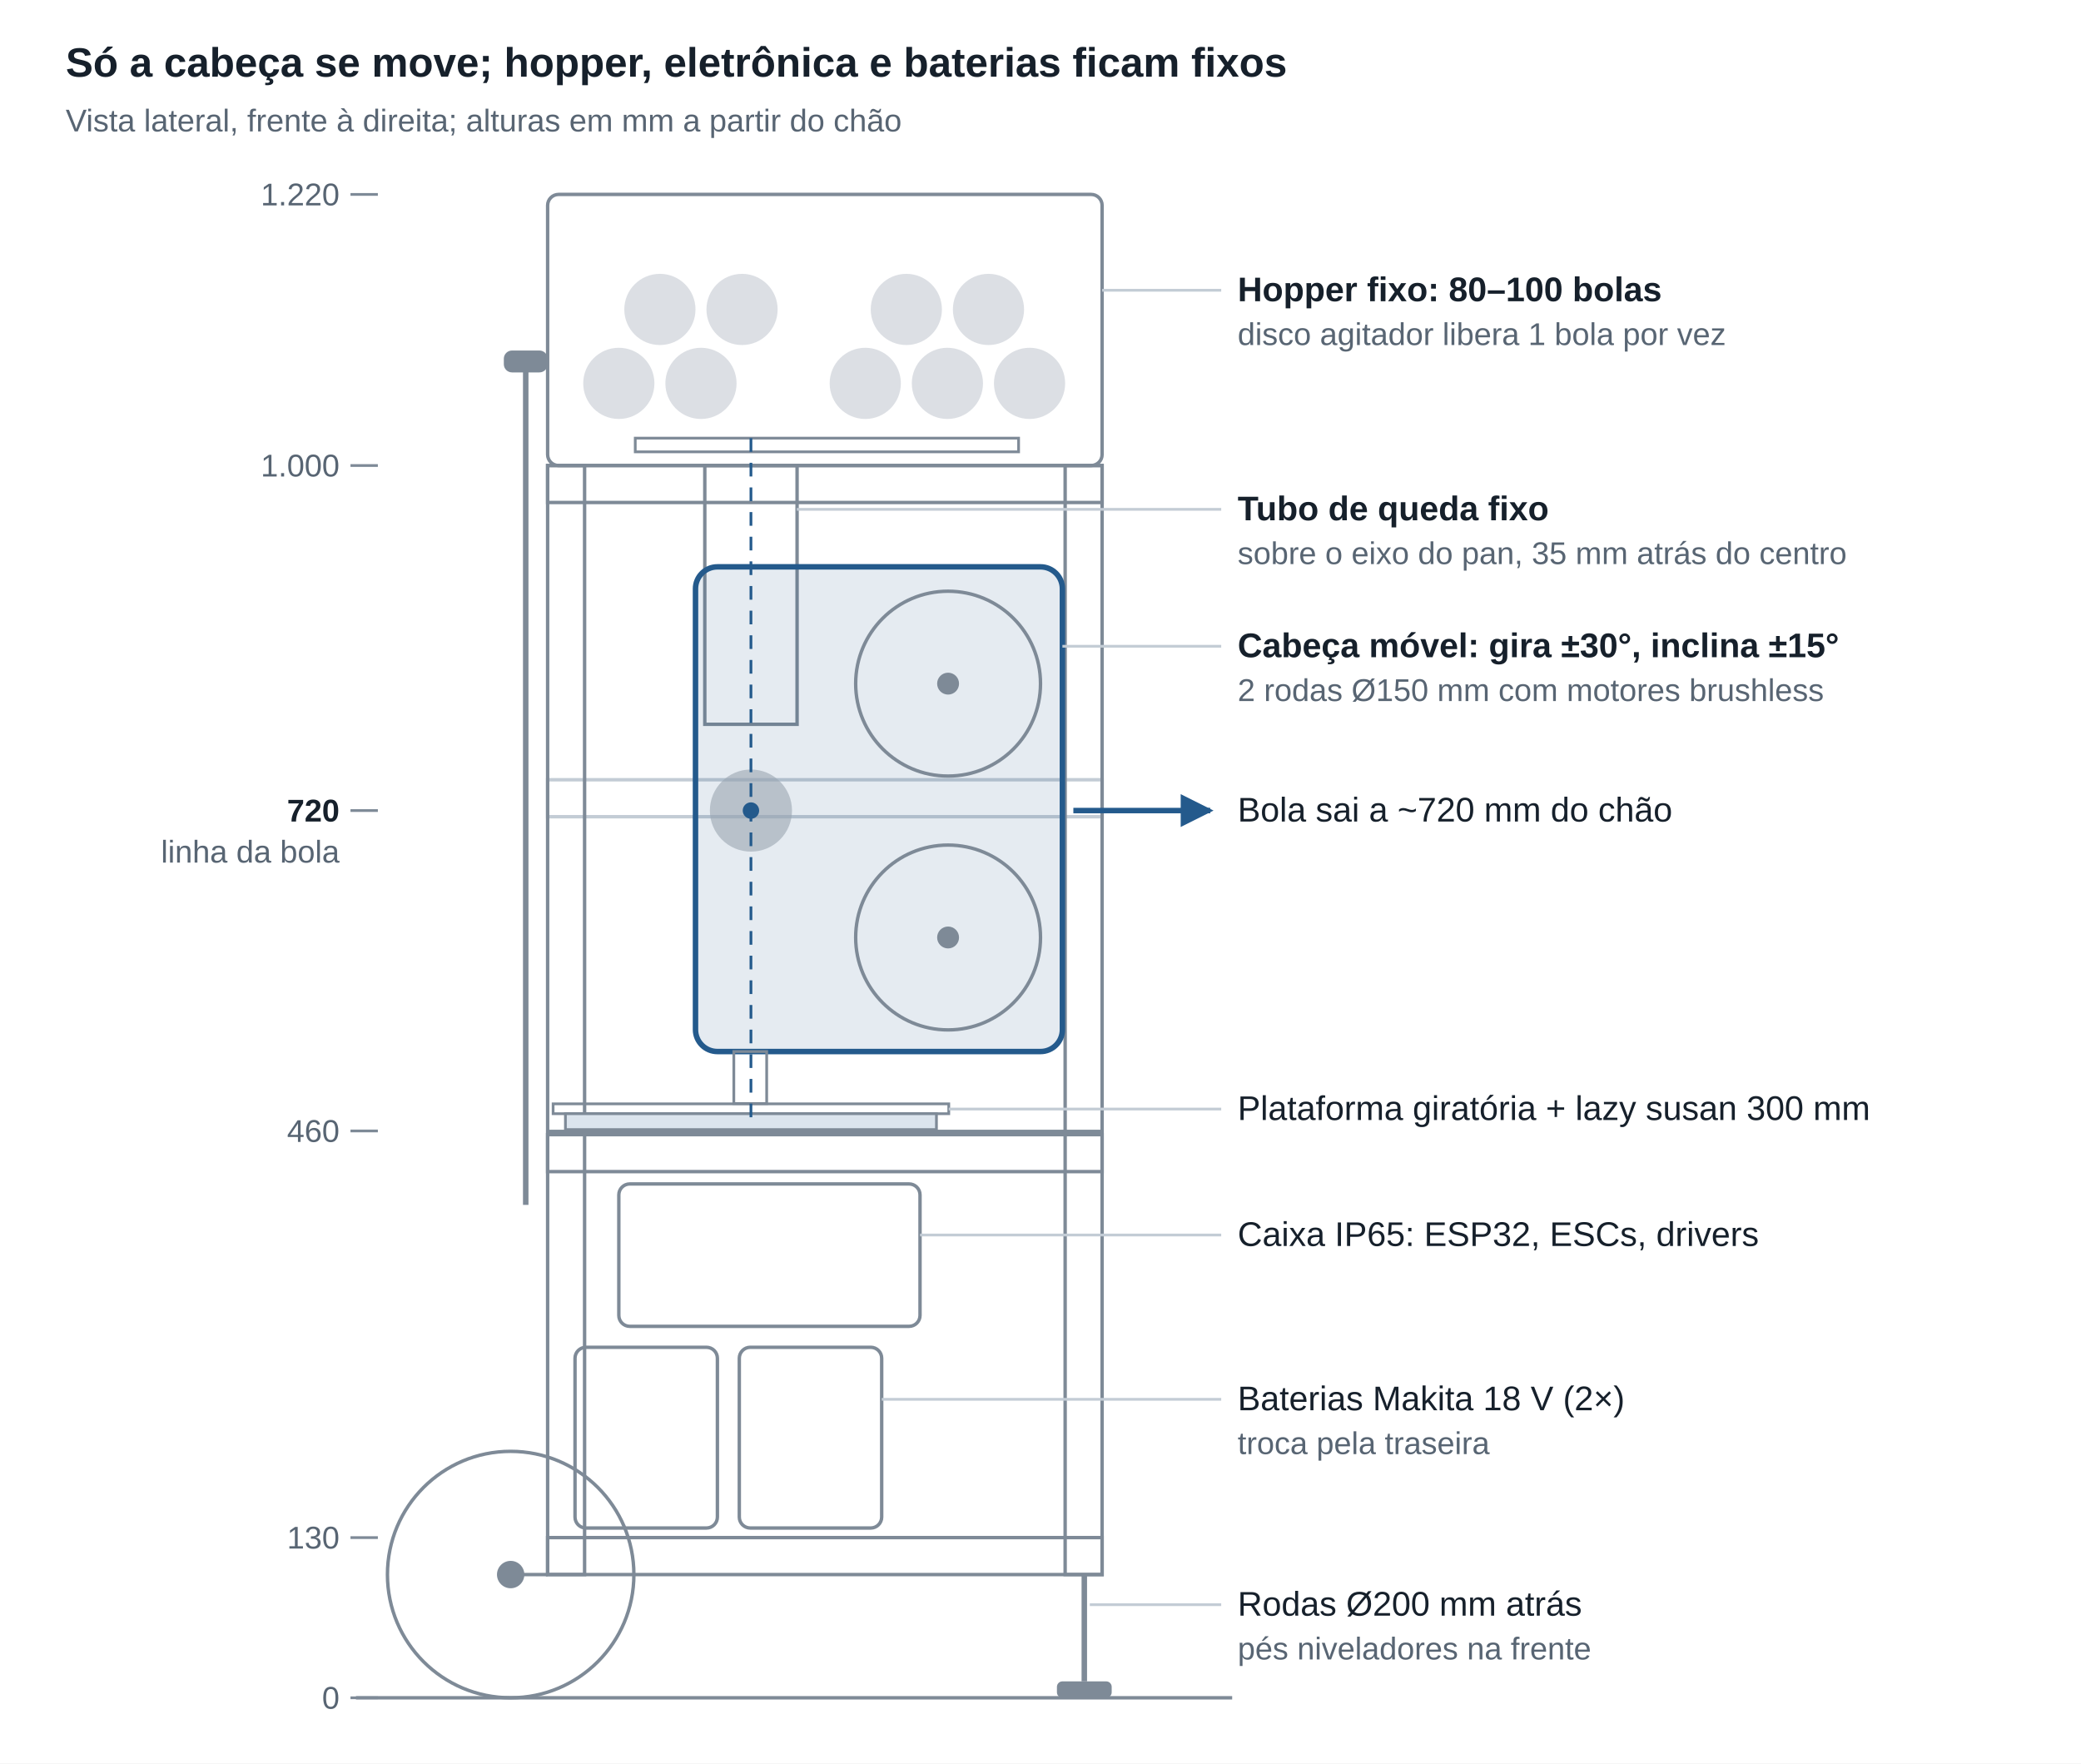
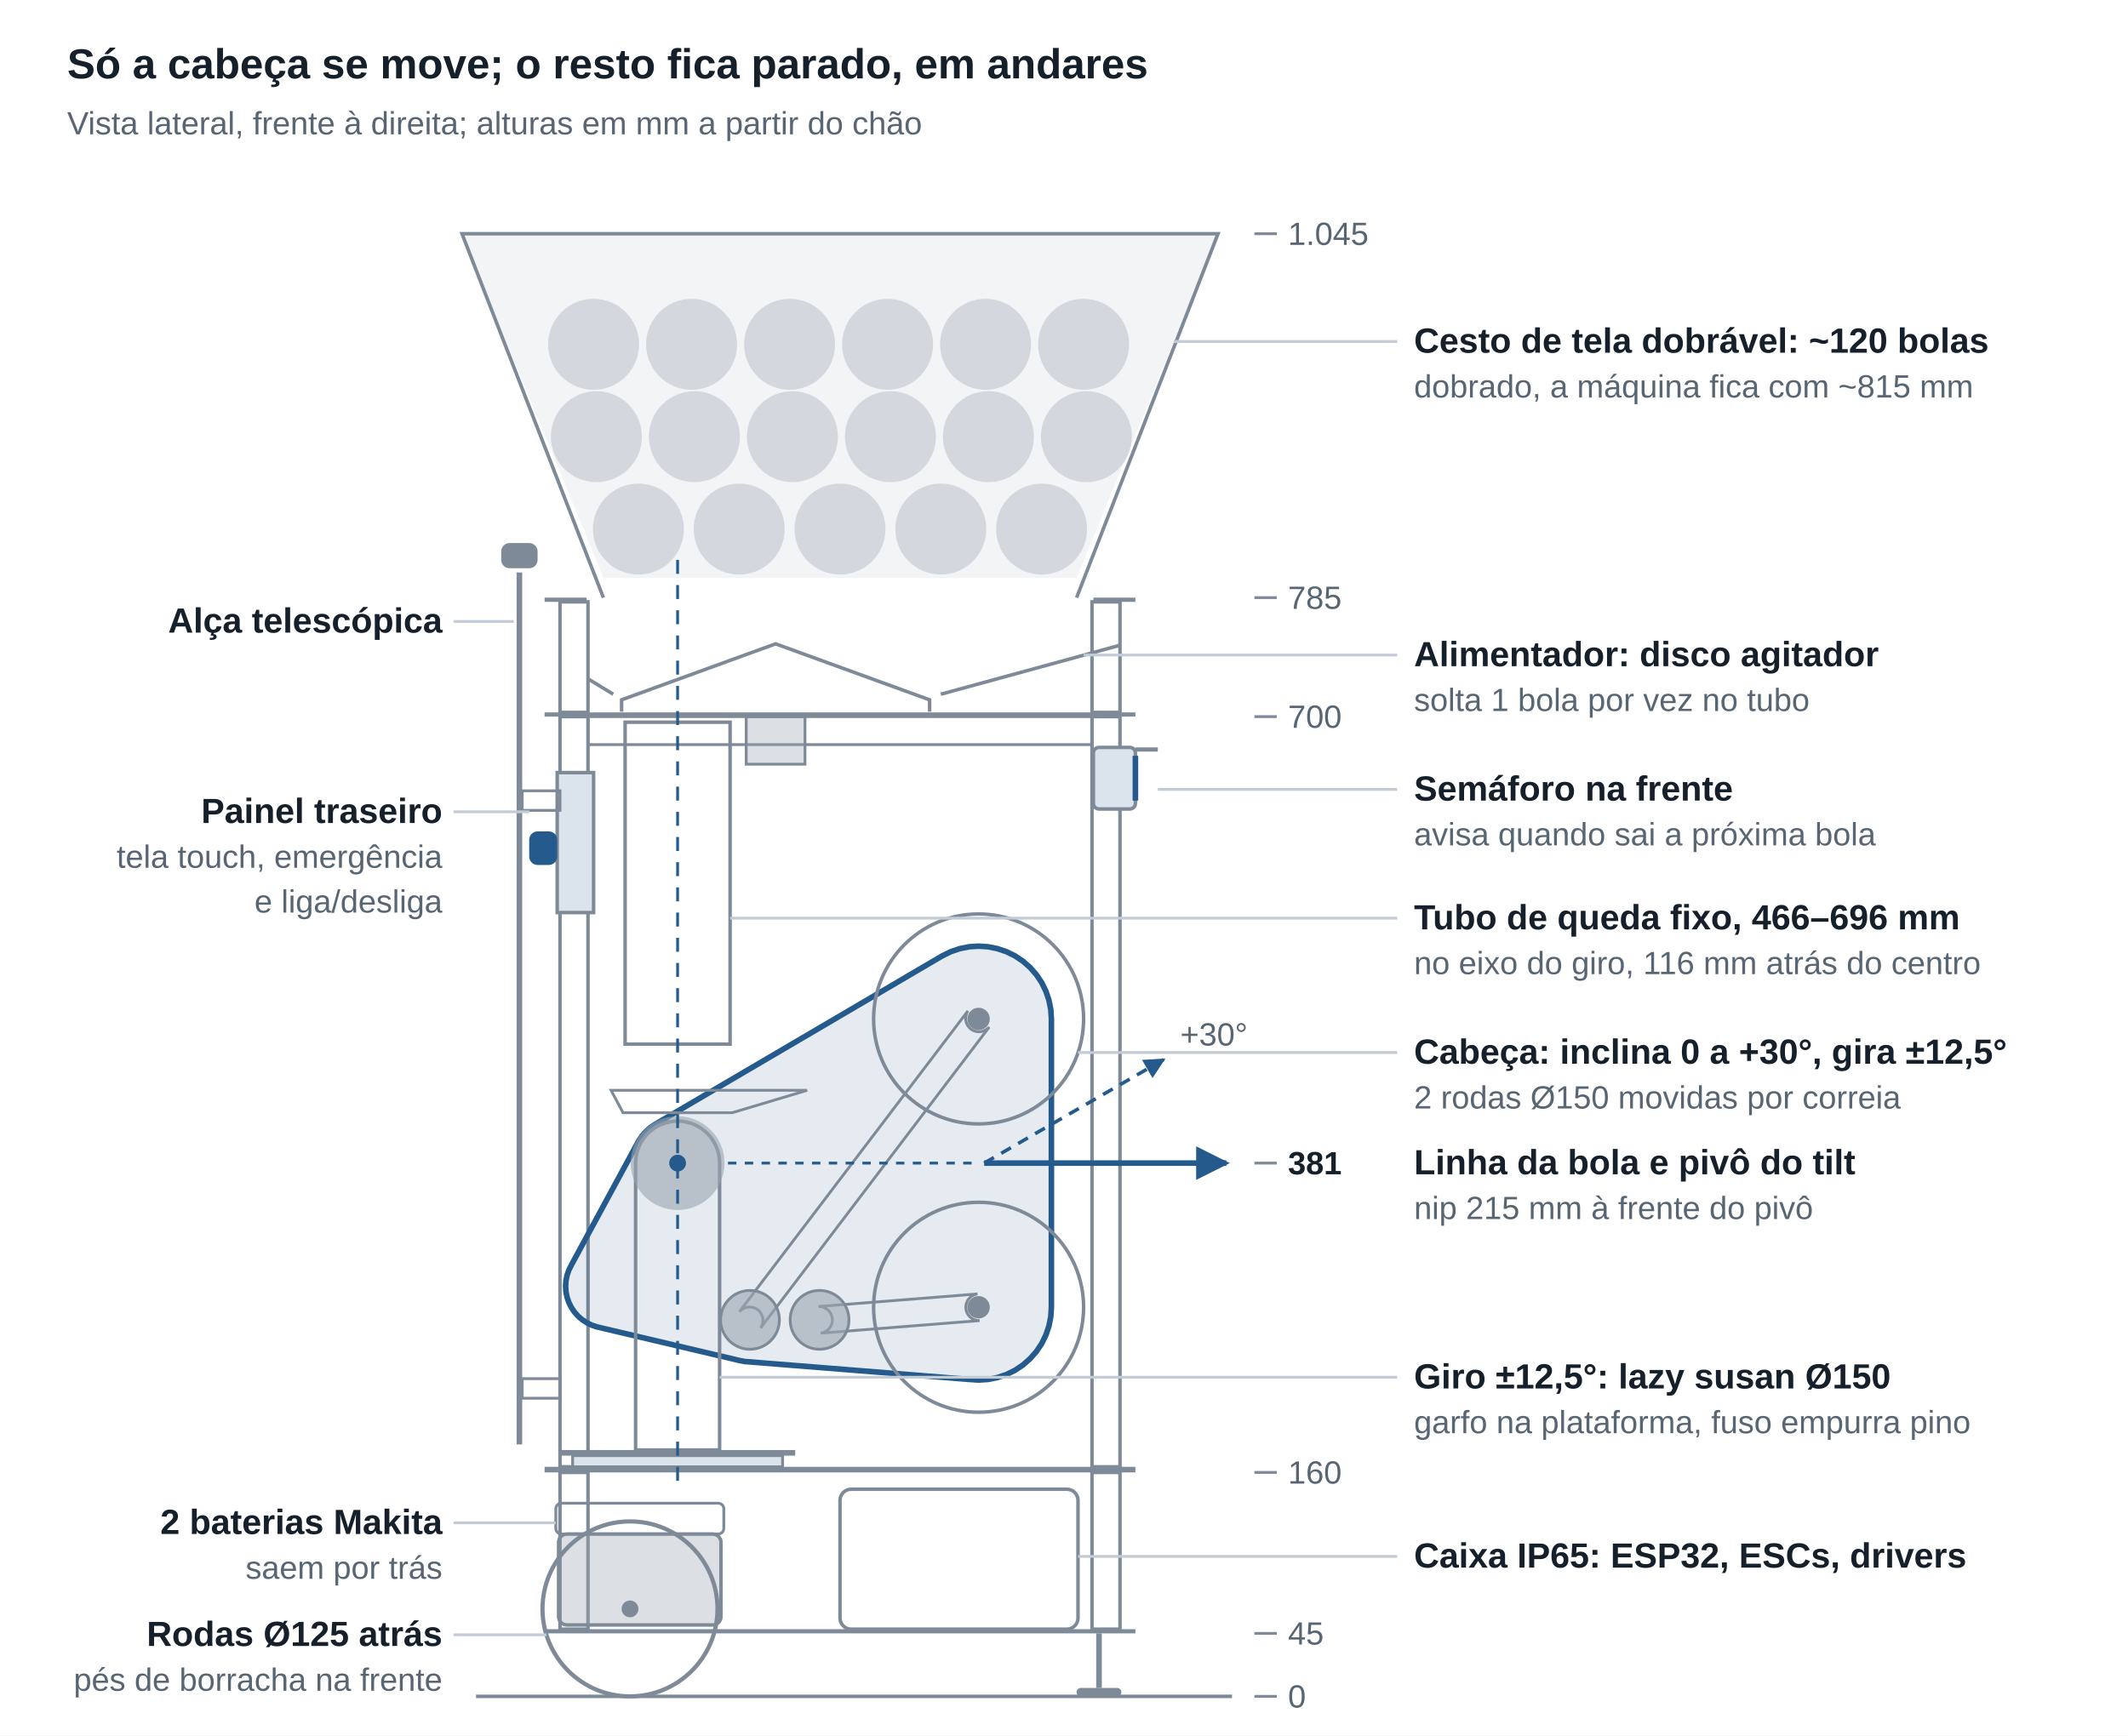
- <svg xmlns="http://www.w3.org/2000/svg" width="760" height="644" font-family="Public Sans, Arial, Helvetica, sans-serif" viewBox="0 0 760 644" role="img" aria-label="Só a cabeça se move; hopper, eletrônica e baterias ficam fixos" font-size="12.5">
+ <svg xmlns="http://www.w3.org/2000/svg" width="760" height="620" font-family="Public Sans, Arial, Helvetica, sans-serif" viewBox="0 0 760 620" role="img" aria-label="Só a cabeça se move; o resto fica parado, em andares" font-size="12.5">
  <rect width="100%" height="100%" fill="#ffffff" />
  <defs>
    <marker id="d1-arch-arrow" viewBox="0 0 10 10" refX="9" refY="5" markerWidth="6" markerHeight="6" orient="auto-start-reverse">
      <path d="M0 0L10 5L0 10z" fill="#245a8c" />
    </marker>
  </defs>
-   <text x="24" y="28" font-size="15" font-weight="600" fill="#16202b">Só a cabeça se move; hopper, eletrônica e baterias ficam fixos</text>
+   <text x="24" y="28" font-size="15" font-weight="600" fill="#16202b">Só a cabeça se move; o resto fica parado, em andares</text>
  <text x="24" y="48" font-size="11.5" fill="#586573">Vista lateral, frente à direita; alturas em mm a partir do chão</text>
-   <g fill="none" stroke="#7e8a97" stroke-width="1.25">
-     <rect x="200" y="284.75" width="202.5" height="13.5" stroke="#c3ccd5" />
-     <rect x="200" y="170" width="202.5" height="13.5" />
-     <rect x="200" y="414.35" width="202.5" height="13.5" />
-     <rect x="200" y="561.5" width="202.5" height="13.5" />
-     <rect x="200" y="170" width="13.5" height="405" />
-     <rect x="389" y="170" width="13.5" height="405" />
-   </g>
-   <g>
-     <rect x="200" y="71" width="202.5" height="99" rx="4" fill="none" stroke="#7e8a97" stroke-width="1.25" />
-     <circle cx="226" cy="140" r="13" fill="#9aa5b1" fill-opacity="0.35" />
-     <circle cx="256" cy="140" r="13" fill="#9aa5b1" fill-opacity="0.35" />
-     <circle cx="316" cy="140" r="13" fill="#9aa5b1" fill-opacity="0.35" />
-     <circle cx="346" cy="140" r="13" fill="#9aa5b1" fill-opacity="0.35" />
-     <circle cx="376" cy="140" r="13" fill="#9aa5b1" fill-opacity="0.35" />
-     <circle cx="241" cy="113" r="13" fill="#9aa5b1" fill-opacity="0.35" />
-     <circle cx="271" cy="113" r="13" fill="#9aa5b1" fill-opacity="0.35" />
-     <circle cx="331" cy="113" r="13" fill="#9aa5b1" fill-opacity="0.35" />
-     <circle cx="361" cy="113" r="13" fill="#9aa5b1" fill-opacity="0.35" />
-     <rect x="232" y="160" width="140" height="5" fill="none" stroke="#7e8a97" stroke-width="1" />
-   </g>
-   <g>
-     <rect x="257.4" y="170" width="33.7" height="94.5" fill="none" stroke="#7e8a97" stroke-width="1.25" />
-   </g>
-   <g>
-     <rect x="202" y="403.1" width="144.5" height="3.6" fill="none" stroke="#7e8a97" stroke-width="1" />
-     <rect x="206.5" y="406.7" width="135.5" height="5.8" fill="#dbe4ed" stroke="#7e8a97" stroke-width="1" />
-     <rect x="200" y="412.55" width="202.5" height="2" fill="#7e8a97" />
-   </g>
-   <g>
-     <rect x="254" y="207" width="134" height="177" rx="8" fill="#245a8c" fill-opacity="0.12" stroke="#245a8c" stroke-width="2" />
-     <circle cx="346.25" cy="249.65" r="33.75" fill="none" stroke="#7e8a97" stroke-width="1.25" />
-     <circle cx="346.25" cy="342.35" r="33.75" fill="none" stroke="#7e8a97" stroke-width="1.25" />
-     <circle cx="346.25" cy="249.65" r="4" fill="#7e8a97" />
-     <circle cx="346.25" cy="342.35" r="4" fill="#7e8a97" />
-     <circle cx="274.25" cy="296" r="15" fill="#9aa5b1" fill-opacity="0.6" />
-     <circle cx="274.25" cy="296" r="3" fill="#245a8c" />
-     <rect x="268" y="384" width="12" height="19" fill="none" stroke="#7e8a97" stroke-width="1" />
-   </g>
-   <g>
-     <line x1="274.25" y1="160" x2="274.25" y2="412" stroke="#245a8c" stroke-width="1" stroke-dasharray="5 4" />
-   </g>
-   <g>
-     <rect x="226" y="432.35" width="110" height="52" rx="4" fill="none" stroke="#7e8a97" stroke-width="1.25" />
-   </g>
-   <g>
-     <rect x="210" y="492" width="52" height="66" rx="4" fill="none" stroke="#7e8a97" stroke-width="1.25" />
-     <rect x="270" y="492" width="52" height="66" rx="4" fill="none" stroke="#7e8a97" stroke-width="1.25" />
-   </g>
-   <g>
-     <circle cx="186.5" cy="575" r="45" fill="none" stroke="#7e8a97" stroke-width="1.25" />
-     <circle cx="186.5" cy="575" r="5" fill="#7e8a97" />
-     <line x1="191" y1="575" x2="200" y2="575" stroke="#7e8a97" stroke-width="1.25" />
-     <line x1="396" y1="575" x2="396" y2="614" stroke="#7e8a97" stroke-width="2" />
-     <rect x="386" y="614" width="20" height="6" rx="2" fill="#7e8a97" />
-   </g>
-   <g>
-     <line x1="192" y1="134" x2="192" y2="440" stroke="#7e8a97" stroke-width="2" />
-     <rect x="184" y="128" width="16" height="8" rx="3" fill="#7e8a97" />
-   </g>
-   <line x1="130" y1="620" x2="450" y2="620" stroke="#7e8a97" stroke-width="1.25" />
-   <g>
-     <path d="M392 296H442" fill="none" stroke="#245a8c" stroke-width="2" marker-end="url(#d1-arch-arrow)" />
-   </g>
-   <g>
-     <line x1="128" x2="138" y1="71" y2="71" stroke="#7e8a97" stroke-width="1" />
-     <line x1="128" x2="138" y1="170" y2="170" stroke="#7e8a97" stroke-width="1" />
-     <line x1="128" x2="138" y1="296" y2="296" stroke="#7e8a97" stroke-width="1" />
-     <line x1="128" x2="138" y1="413" y2="413" stroke="#7e8a97" stroke-width="1" />
-     <line x1="128" x2="138" y1="561.5" y2="561.5" stroke="#7e8a97" stroke-width="1" />
-     <line x1="128" x2="138" y1="620" y2="620" stroke="#7e8a97" stroke-width="1" />
-     <text x="124" y="75" text-anchor="end" font-size="11.5" fill="#586573">1.220</text>
-     <text x="124" y="174" text-anchor="end" font-size="11.5" fill="#586573">1.000</text>
-     <text x="124" y="300" text-anchor="end" font-size="11.5" font-weight="600" fill="#16202b">720</text>
-     <text x="124" y="315" text-anchor="end" font-size="11.5" fill="#586573">linha da bola</text>
-     <text x="124" y="417" text-anchor="end" font-size="11.5" fill="#586573">460</text>
-     <text x="124" y="565.5" text-anchor="end" font-size="11.5" fill="#586573">130</text>
-     <text x="124" y="624" text-anchor="end" font-size="11.5" fill="#586573">0</text>
-   </g>
-   <g fill="#16202b">
-     <line x1="402.5" y1="106" x2="446" y2="106" stroke="#c3ccd5" stroke-width="1" />
-     <text x="452" y="110" font-weight="600" fill="#16202b">Hopper fixo: 80–100 bolas</text>
-     <text x="452" y="126" font-size="11.5" fill="#586573">disco agitador libera 1 bola por vez</text>
-     <line x1="291" y1="186" x2="446" y2="186" stroke="#c3ccd5" stroke-width="1" />
-     <text x="452" y="190" font-weight="600" fill="#16202b">Tubo de queda fixo</text>
-     <text x="452" y="206" font-size="11.5" fill="#586573">sobre o eixo do pan, 35 mm atrás do centro</text>
-     <line x1="388" y1="236" x2="446" y2="236" stroke="#c3ccd5" stroke-width="1" />
-     <text x="452" y="240" font-weight="600" fill="#16202b">Cabeça móvel: gira ±30°, inclina ±15°</text>
-     <text x="452" y="256" font-size="11.5" fill="#586573">2 rodas Ø150 mm com motores brushless</text>
-     <text x="452" y="300" fill="#16202b">Bola sai a ~720 mm do chão</text>
-     <line x1="346.5" y1="405" x2="446" y2="405" stroke="#c3ccd5" stroke-width="1" />
-     <text x="452" y="409" fill="#16202b">Plataforma giratória + lazy susan 300 mm</text>
-     <line x1="336" y1="451" x2="446" y2="451" stroke="#c3ccd5" stroke-width="1" />
-     <text x="452" y="455" fill="#16202b">Caixa IP65: ESP32, ESCs, drivers</text>
-     <line x1="322" y1="511" x2="446" y2="511" stroke="#c3ccd5" stroke-width="1" />
-     <text x="452" y="515" fill="#16202b">Baterias Makita 18 V (2×)</text>
-     <text x="452" y="531" font-size="11.5" fill="#586573">troca pela traseira</text>
-     <line x1="398" y1="586" x2="446" y2="586" stroke="#c3ccd5" stroke-width="1" />
-     <text x="452" y="590" fill="#16202b">Rodas Ø200 mm atrás</text>
-     <text x="452" y="606" font-size="11.5" fill="#586573">pés niveladores na frente</text>
+   <g transform="translate(0 -24)">
+     <line x1="170" y1="630" x2="440" y2="630" stroke="#7e8a97" stroke-width="1.25" />
+     <g>
+       <path d="M215.5 230.5L165 107.5L435 107.5L384.5 230.5Z" fill="#9aa5b1" fill-opacity="0.12" stroke="none" />
+       <path d="M215.5 237.5L165 107.5L435 107.5L384.5 237.5" fill="none" stroke="#7e8a97" stroke-width="1.25" />
+       <circle cx="228" cy="213" r="16.25" fill="#9aa5b1" fill-opacity="0.35" />
+       <circle cx="264" cy="213" r="16.25" fill="#9aa5b1" fill-opacity="0.35" />
+       <circle cx="300" cy="213" r="16.25" fill="#9aa5b1" fill-opacity="0.35" />
+       <circle cx="336" cy="213" r="16.25" fill="#9aa5b1" fill-opacity="0.35" />
+       <circle cx="372" cy="213" r="16.25" fill="#9aa5b1" fill-opacity="0.35" />
+       <circle cx="213" cy="180" r="16.25" fill="#9aa5b1" fill-opacity="0.35" />
+       <circle cx="248" cy="180" r="16.25" fill="#9aa5b1" fill-opacity="0.35" />
+       <circle cx="283" cy="180" r="16.25" fill="#9aa5b1" fill-opacity="0.35" />
+       <circle cx="318" cy="180" r="16.25" fill="#9aa5b1" fill-opacity="0.35" />
+       <circle cx="353" cy="180" r="16.25" fill="#9aa5b1" fill-opacity="0.35" />
+       <circle cx="388" cy="180" r="16.25" fill="#9aa5b1" fill-opacity="0.35" />
+       <circle cx="212" cy="147" r="16.25" fill="#9aa5b1" fill-opacity="0.35" />
+       <circle cx="247" cy="147" r="16.25" fill="#9aa5b1" fill-opacity="0.35" />
+       <circle cx="282" cy="147" r="16.25" fill="#9aa5b1" fill-opacity="0.35" />
+       <circle cx="317" cy="147" r="16.25" fill="#9aa5b1" fill-opacity="0.35" />
+       <circle cx="352" cy="147" r="16.25" fill="#9aa5b1" fill-opacity="0.35" />
+       <circle cx="387" cy="147" r="16.25" fill="#9aa5b1" fill-opacity="0.35" />
+     </g>
+     <g>
+       <rect x="194.5" y="606" width="211" height="1.5" fill="#7e8a97" />
+       <rect x="194.5" y="548" width="211" height="2" fill="#7e8a97" />
+       <rect x="194.5" y="278.5" width="211" height="1.5" fill="#7e8a97" />
+       <rect x="194.5" y="237.5" width="15" height="1.5" fill="#7e8a97" />
+       <rect x="390.5" y="237.5" width="15" height="1.5" fill="#7e8a97" />
+       <rect x="200" y="550" width="10" height="56" fill="none" stroke="#7e8a97" stroke-width="1.25" />
+       <rect x="390" y="550" width="10" height="56" fill="none" stroke="#7e8a97" stroke-width="1.25" />
+       <rect x="200" y="280" width="10" height="268" fill="none" stroke="#7e8a97" stroke-width="1.25" />
+       <rect x="390" y="280" width="10" height="268" fill="none" stroke="#7e8a97" stroke-width="1.25" />
+       <rect x="200" y="239" width="10" height="39.5" fill="none" stroke="#7e8a97" stroke-width="1.25" />
+       <rect x="390" y="239" width="10" height="39.5" fill="none" stroke="#7e8a97" stroke-width="1.25" />
+       <rect x="210" y="280" width="180" height="10" fill="none" stroke="#7e8a97" stroke-width="1" />
+     </g>
+     <g>
+       <path d="M222 278.25L222 274L277 254L332 274L332 278.25" fill="none" stroke="#7e8a97" stroke-width="1.25" />
+       <line x1="400" y1="254.5" x2="336" y2="272" stroke="#7e8a97" stroke-width="1.25" />
+       <line x1="210" y1="266.5" x2="219" y2="272" stroke="#7e8a97" stroke-width="1.25" />
+       <rect x="266.5" y="280" width="21" height="17" fill="#9aa5b1" fill-opacity="0.35" stroke="#7e8a97" stroke-width="1" />
+     </g>
+     <g>
+       <rect x="223.25" y="282" width="37.5" height="115" fill="none" stroke="#7e8a97" stroke-width="1.25" />
+     </g>
+     <g>
+       <rect x="204.5" y="544" width="75" height="4" fill="#dbe4ed" stroke="#7e8a97" stroke-width="1" />
+       <rect x="200" y="542" width="84" height="2" fill="#7e8a97" />
+     </g>
+     <g>
+       <path d="M202 483.5L202.13 485.46L202.51 487.38L203.14 489.24L204.01 491L205.1 492.63L206.39 494.11L207.87 495.4L209.5 496.49L211.26 497.36L213.12 497.99L263.97 509.99L265.89 510.37L346.11 516.78L349.5 517L352.89 516.78L356.23 516.11L359.45 515.02L362.5 513.52L365.33 511.63L367.88 509.38L370.13 506.83L372.02 504L373.52 500.95L374.61 497.73L375.28 494.39L375.5 491L375.5 388L375.28 384.61L374.61 381.27L373.52 378.05L372.02 375L370.13 372.17L367.88 369.62L365.33 367.37L362.5 365.48L359.45 363.98L356.23 362.89L352.89 362.22L349.5 362L346.11 362.22L342.77 362.89L339.55 363.98L336.5 365.48L234 425.64L232.26 426.81L230.69 428.19L229.31 429.76L228.14 431.5L204.01 476L203.14 477.76L202.51 479.62L202.13 481.54Z" fill="#245a8c" fill-opacity="0.12" stroke="#245a8c" stroke-width="2" />
+       <path d="M271.65 498.39L353.3 390.89A4.78 4.78 0 0 1 345.7 385.11L264.05 492.61A4.78 4.78 0 0 1 271.65 498.39Z" fill="none" stroke="#7e8a97" stroke-width="1" />
+       <path d="M293.08 500.26L349.88 495.76A4.78 4.78 0 0 1 349.12 486.24L292.32 490.74A4.78 4.78 0 0 1 293.08 500.26Z" fill="none" stroke="#7e8a97" stroke-width="1" />
+       <circle cx="349.5" cy="388" r="37.5" fill="none" stroke="#7e8a97" stroke-width="1.25" />
+       <circle cx="349.5" cy="388" r="4" fill="#7e8a97" />
+       <circle cx="349.5" cy="491" r="37.5" fill="none" stroke="#7e8a97" stroke-width="1.25" />
+       <circle cx="349.5" cy="491" r="4" fill="#7e8a97" />
+       <circle cx="267.85" cy="495.5" r="10.5" fill="#9aa5b1" fill-opacity="0.6" stroke="#7e8a97" stroke-width="1" />
+       <circle cx="292.7" cy="495.5" r="10.5" fill="#9aa5b1" fill-opacity="0.6" stroke="#7e8a97" stroke-width="1" />
+       <path d="M218.25 413.5L288.25 413.5L261.5 421.5L222.5 421.5Z" fill="none" stroke="#7e8a97" stroke-width="1" />
+       <path d="M227 542V439.5A15 15 0 0 1 257 439.5V542Z" fill="none" stroke="#7e8a97" stroke-width="1.25" />
+       <circle cx="242" cy="439.5" r="16.75" fill="#9aa5b1" fill-opacity="0.6" />
+       <circle cx="242" cy="439.5" r="3" fill="#245a8c" />
+     </g>
+     <g>
+       <line x1="242" y1="224" x2="242" y2="555" stroke="#245a8c" stroke-width="1" stroke-dasharray="5 4" />
+     </g>
+     <g>
+       <path d="M260 439.5H349.5" fill="none" stroke="#245a8c" stroke-width="1" stroke-dasharray="3 3" />
+       <path d="M351.5 439.5H438" fill="none" stroke="#245a8c" stroke-width="2" marker-end="url(#d1-arch-arrow)" />
+       <path d="M351.5 439.5L415.59 402.5" fill="none" stroke="#245a8c" stroke-width="1.25" stroke-dasharray="4 3" marker-end="url(#d1-arch-arrow)" />
+       <text x="421.5" y="397.5" font-size="11.5" fill="#586573">+30°</text>
+     </g>
+     <g>
+       <rect x="198.5" y="561" width="60" height="11" rx="2" fill="none" stroke="#7e8a97" stroke-width="1" />
+       <rect x="199.5" y="572" width="58" height="32.5" rx="3" fill="#9aa5b1" fill-opacity="0.35" stroke="#7e8a97" stroke-width="1.25" />
+       <rect x="300" y="556" width="85" height="50" rx="4" fill="none" stroke="#7e8a97" stroke-width="1.25" />
+       <circle cx="225" cy="598.75" r="31.25" fill="none" stroke="#7e8a97" stroke-width="1.5" />
+       <circle cx="225" cy="598.75" r="3" fill="#7e8a97" />
+       <line x1="392.5" y1="607.5" x2="392.5" y2="627" stroke="#7e8a97" stroke-width="2" />
+       <rect x="384.5" y="627" width="16" height="3" rx="1.5" fill="#7e8a97" />
+     </g>
+     <g>
+       <rect x="199" y="300" width="13" height="50" fill="#dbe4ed" stroke="#7e8a97" stroke-width="1.25" />
+       <rect x="189" y="321" width="10" height="12" rx="3" fill="#245a8c" />
+       <line x1="185.5" y1="540" x2="185.5" y2="228.5" stroke="#7e8a97" stroke-width="2" />
+       <rect x="179" y="218" width="13" height="9" rx="3" fill="#7e8a97" />
+       <rect x="186.5" y="516.5" width="13.5" height="7" fill="none" stroke="#7e8a97" stroke-width="1" />
+       <rect x="186.5" y="306.5" width="13.5" height="7" fill="none" stroke="#7e8a97" stroke-width="1" />
+     </g>
+     <g>
+       <rect x="390.5" y="291" width="15" height="22" rx="2" fill="#dbe4ed" stroke="#7e8a97" stroke-width="1.25" />
+       <rect x="405.5" y="291" width="8" height="1.5" fill="#7e8a97" />
+       <line x1="405.5" y1="294" x2="405.5" y2="310" stroke="#245a8c" stroke-width="2" />
+     </g>
+     <g>
+       <line x1="448" x2="456" y1="107.5" y2="107.5" stroke="#7e8a97" stroke-width="1" />
+       <line x1="448" x2="456" y1="237.5" y2="237.5" stroke="#7e8a97" stroke-width="1" />
+       <line x1="448" x2="456" y1="280" y2="280" stroke="#7e8a97" stroke-width="1" />
+       <line x1="448" x2="456" y1="439.5" y2="439.5" stroke="#7e8a97" stroke-width="1" />
+       <line x1="448" x2="456" y1="550" y2="550" stroke="#7e8a97" stroke-width="1" />
+       <line x1="448" x2="456" y1="607.5" y2="607.5" stroke="#7e8a97" stroke-width="1" />
+       <line x1="448" x2="456" y1="630" y2="630" stroke="#7e8a97" stroke-width="1" />
+       <text x="460" y="111.5" font-size="11.5" fill="#586573">1.045</text>
+       <text x="460" y="241.5" font-size="11.5" fill="#586573">785</text>
+       <text x="460" y="284" font-size="11.5" fill="#586573">700</text>
+       <text x="460" y="443.5" font-size="11.5" font-weight="600" fill="#16202b">381</text>
+       <text x="460" y="554" font-size="11.5" fill="#586573">160</text>
+       <text x="460" y="611.5" font-size="11.5" fill="#586573">45</text>
+       <text x="460" y="634" font-size="11.5" fill="#586573">0</text>
+     </g>
+     <g>
+       <line x1="419.19" y1="146" x2="499" y2="146" stroke="#c3ccd5" stroke-width="1" />
+       <text x="505" y="150" font-weight="600" fill="#16202b">Cesto de tela dobrável: ~120 bolas</text>
+       <text x="505" y="166" font-size="11.5" fill="#586573">dobrado, a máquina fica com ~815 mm</text>
+       <line x1="387" y1="258" x2="499" y2="258" stroke="#c3ccd5" stroke-width="1" />
+       <text x="505" y="262" font-weight="600" fill="#16202b">Alimentador: disco agitador</text>
+       <text x="505" y="278" font-size="11.5" fill="#586573">solta 1 bola por vez no tubo</text>
+       <line x1="413.5" y1="306" x2="499" y2="306" stroke="#c3ccd5" stroke-width="1" />
+       <text x="505" y="310" font-weight="600" fill="#16202b">Semáforo na frente</text>
+       <text x="505" y="326" font-size="11.5" fill="#586573">avisa quando sai a próxima bola</text>
+       <line x1="260.75" y1="352" x2="499" y2="352" stroke="#c3ccd5" stroke-width="1" />
+       <text x="505" y="356" font-weight="600" fill="#16202b">Tubo de queda fixo, 466–696 mm</text>
+       <text x="505" y="372" font-size="11.5" fill="#586573">no eixo do giro, 116 mm atrás do centro</text>
+       <line x1="385.03" y1="400" x2="499" y2="400" stroke="#c3ccd5" stroke-width="1" />
+       <text x="505" y="404" font-weight="600" fill="#16202b">Cabeça: inclina 0 a +30°, gira ±12,5°</text>
+       <text x="505" y="420" font-size="11.5" fill="#586573">2 rodas Ø150 movidas por correia</text>
+       <text x="505" y="443.5" font-weight="600" fill="#16202b">Linha da bola e pivô do tilt</text>
+       <text x="505" y="459.5" font-size="11.5" fill="#586573">nip 215 mm à frente do pivô</text>
+       <line x1="257" y1="516" x2="499" y2="516" stroke="#c3ccd5" stroke-width="1" />
+       <text x="505" y="520" font-weight="600" fill="#16202b">Giro ±12,5°: lazy susan Ø150</text>
+       <text x="505" y="536" font-size="11.5" fill="#586573">garfo na plataforma, fuso empurra pino</text>
+       <line x1="385" y1="580" x2="499" y2="580" stroke="#c3ccd5" stroke-width="1" />
+       <text x="505" y="584" font-weight="600" fill="#16202b">Caixa IP65: ESP32, ESCs, drivers</text>
+       <line x1="162" y1="246" x2="183.5" y2="246" stroke="#c3ccd5" stroke-width="1" />
+       <text x="158" y="250" text-anchor="end" font-weight="600" fill="#16202b">Alça telescópica</text>
+       <line x1="162" y1="314" x2="189" y2="314" stroke="#c3ccd5" stroke-width="1" />
+       <text x="158" y="318" text-anchor="end" font-weight="600" fill="#16202b">Painel traseiro</text>
+       <text x="158" y="334" text-anchor="end" font-size="11.5" fill="#586573">tela touch, emergência</text>
+       <text x="158" y="350" text-anchor="end" font-size="11.5" fill="#586573">e liga/desliga</text>
+       <line x1="162" y1="568" x2="198.5" y2="568" stroke="#c3ccd5" stroke-width="1" />
+       <text x="158" y="572" text-anchor="end" font-weight="600" fill="#16202b">2 baterias Makita</text>
+       <text x="158" y="588" text-anchor="end" font-size="11.5" fill="#586573">saem por trás</text>
+       <line x1="162" y1="608" x2="195.15" y2="608" stroke="#c3ccd5" stroke-width="1" />
+       <text x="158" y="612" text-anchor="end" font-weight="600" fill="#16202b">Rodas Ø125 atrás</text>
+       <text x="158" y="628" text-anchor="end" font-size="11.5" fill="#586573">pés de borracha na frente</text>
+     </g>
  </g>
</svg>
